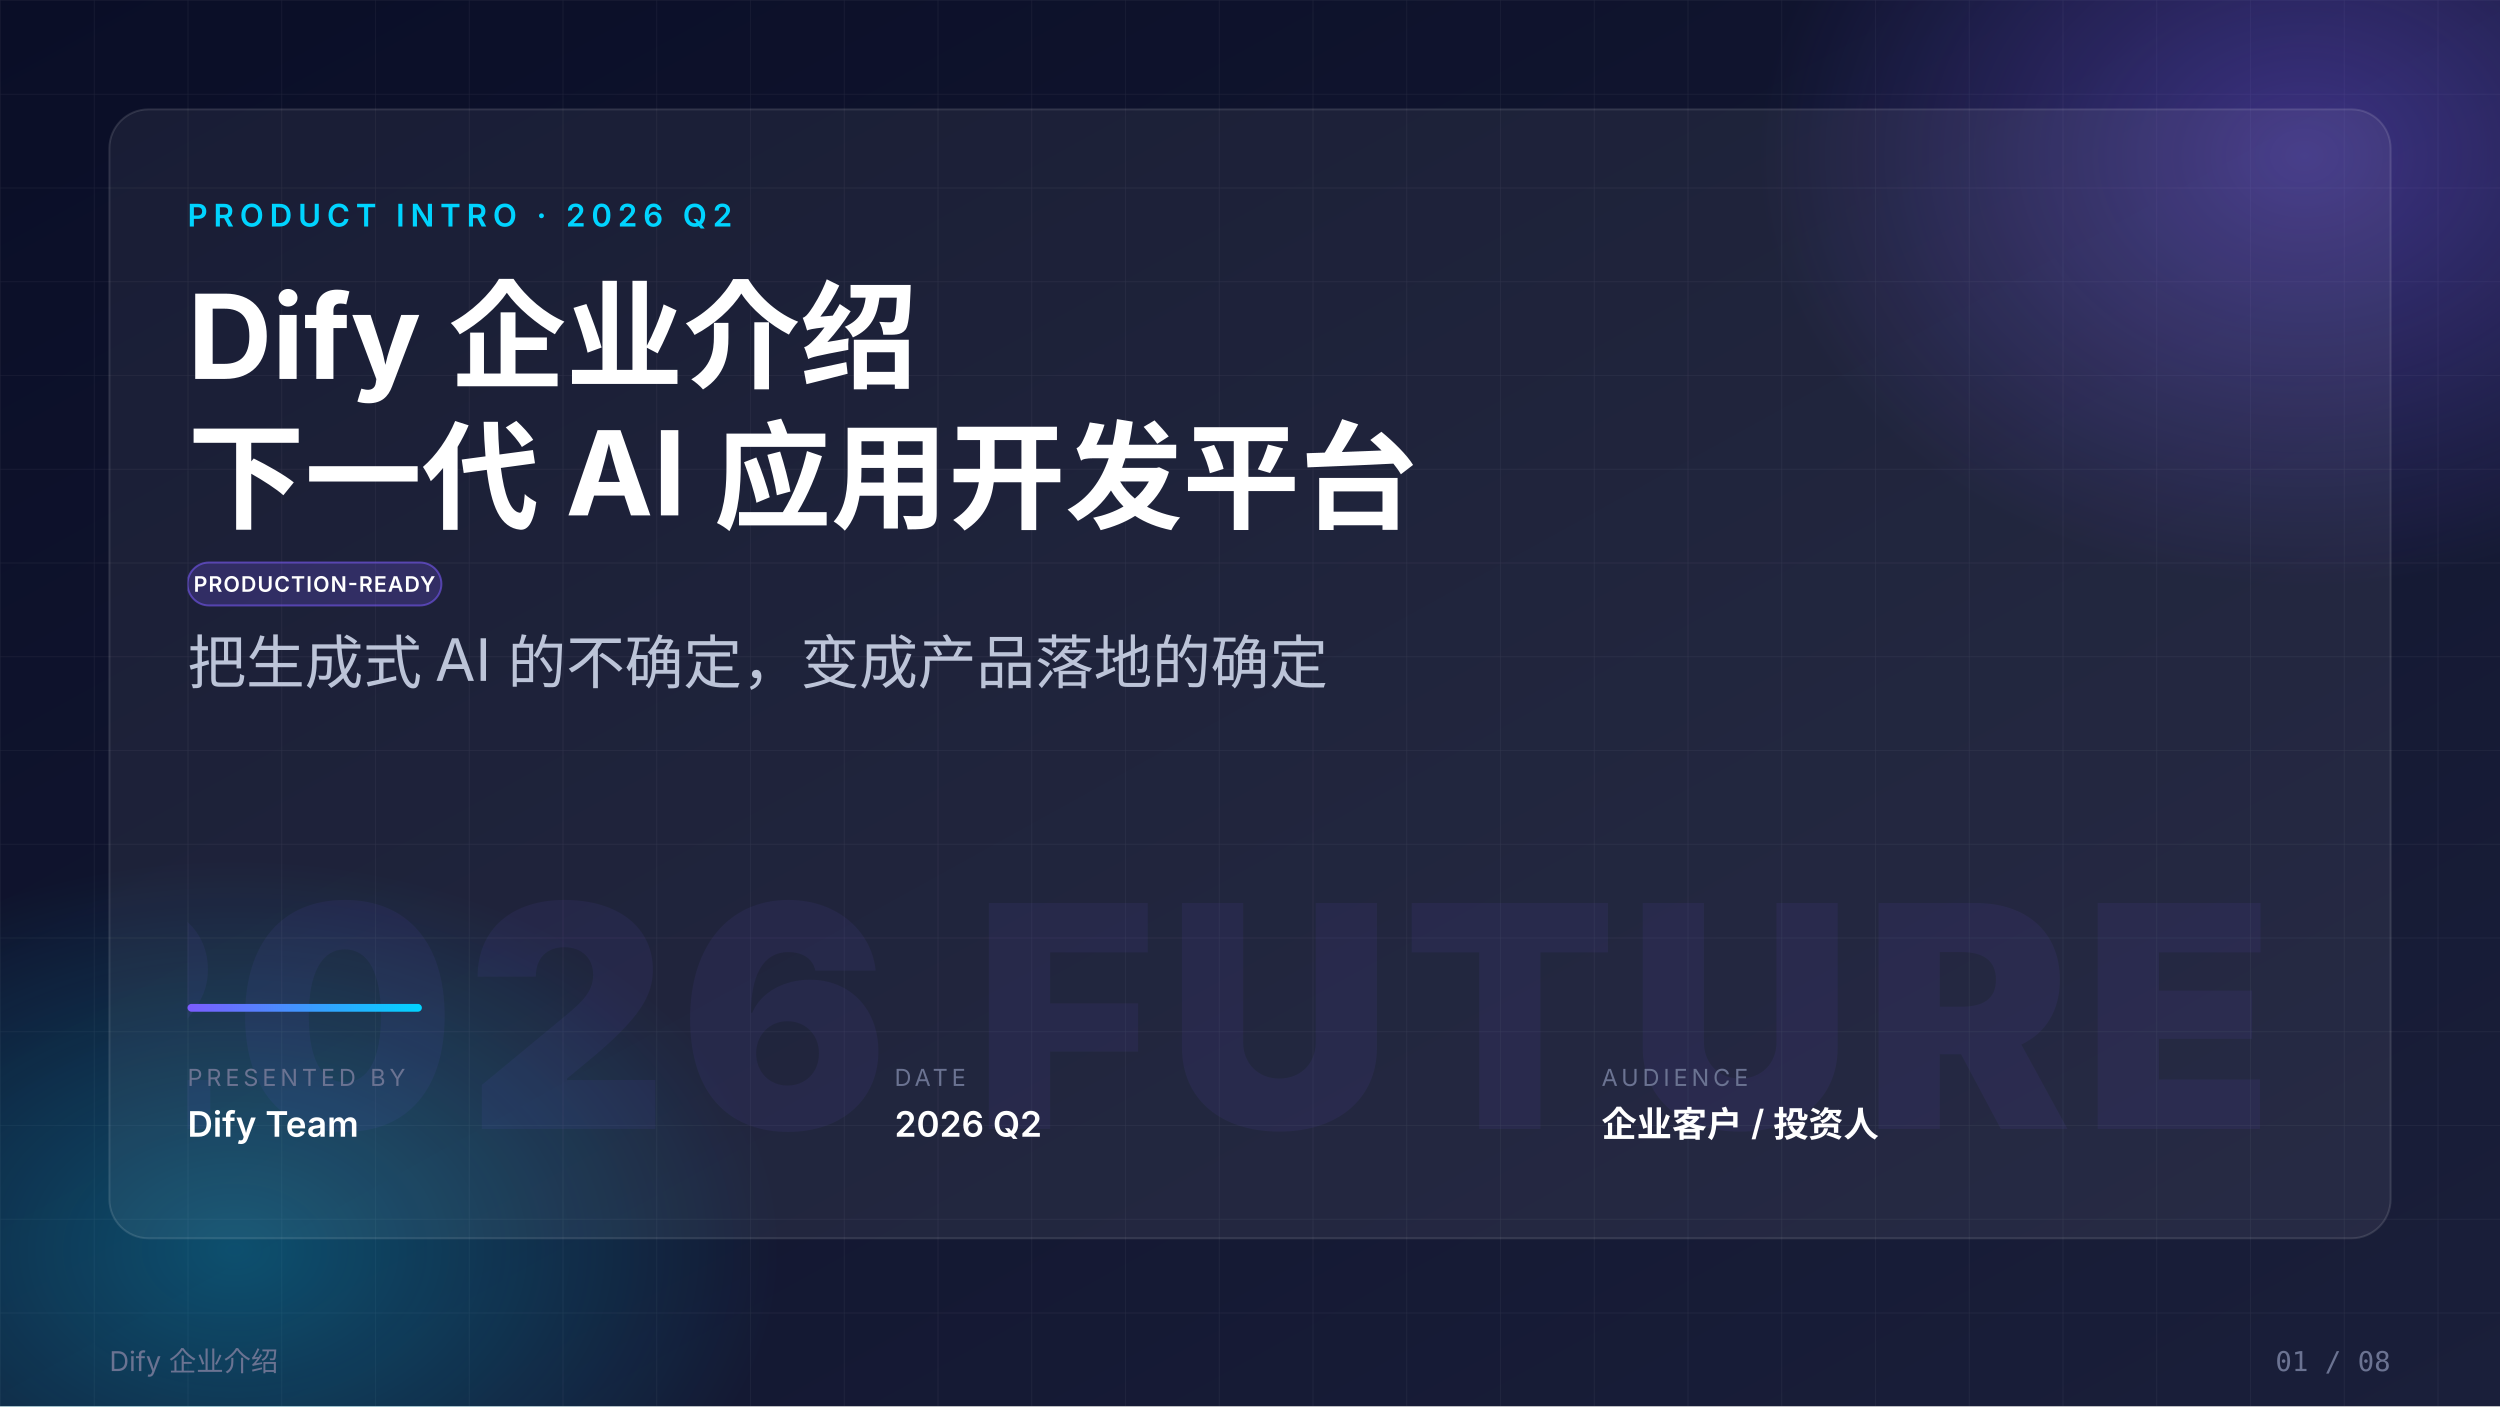
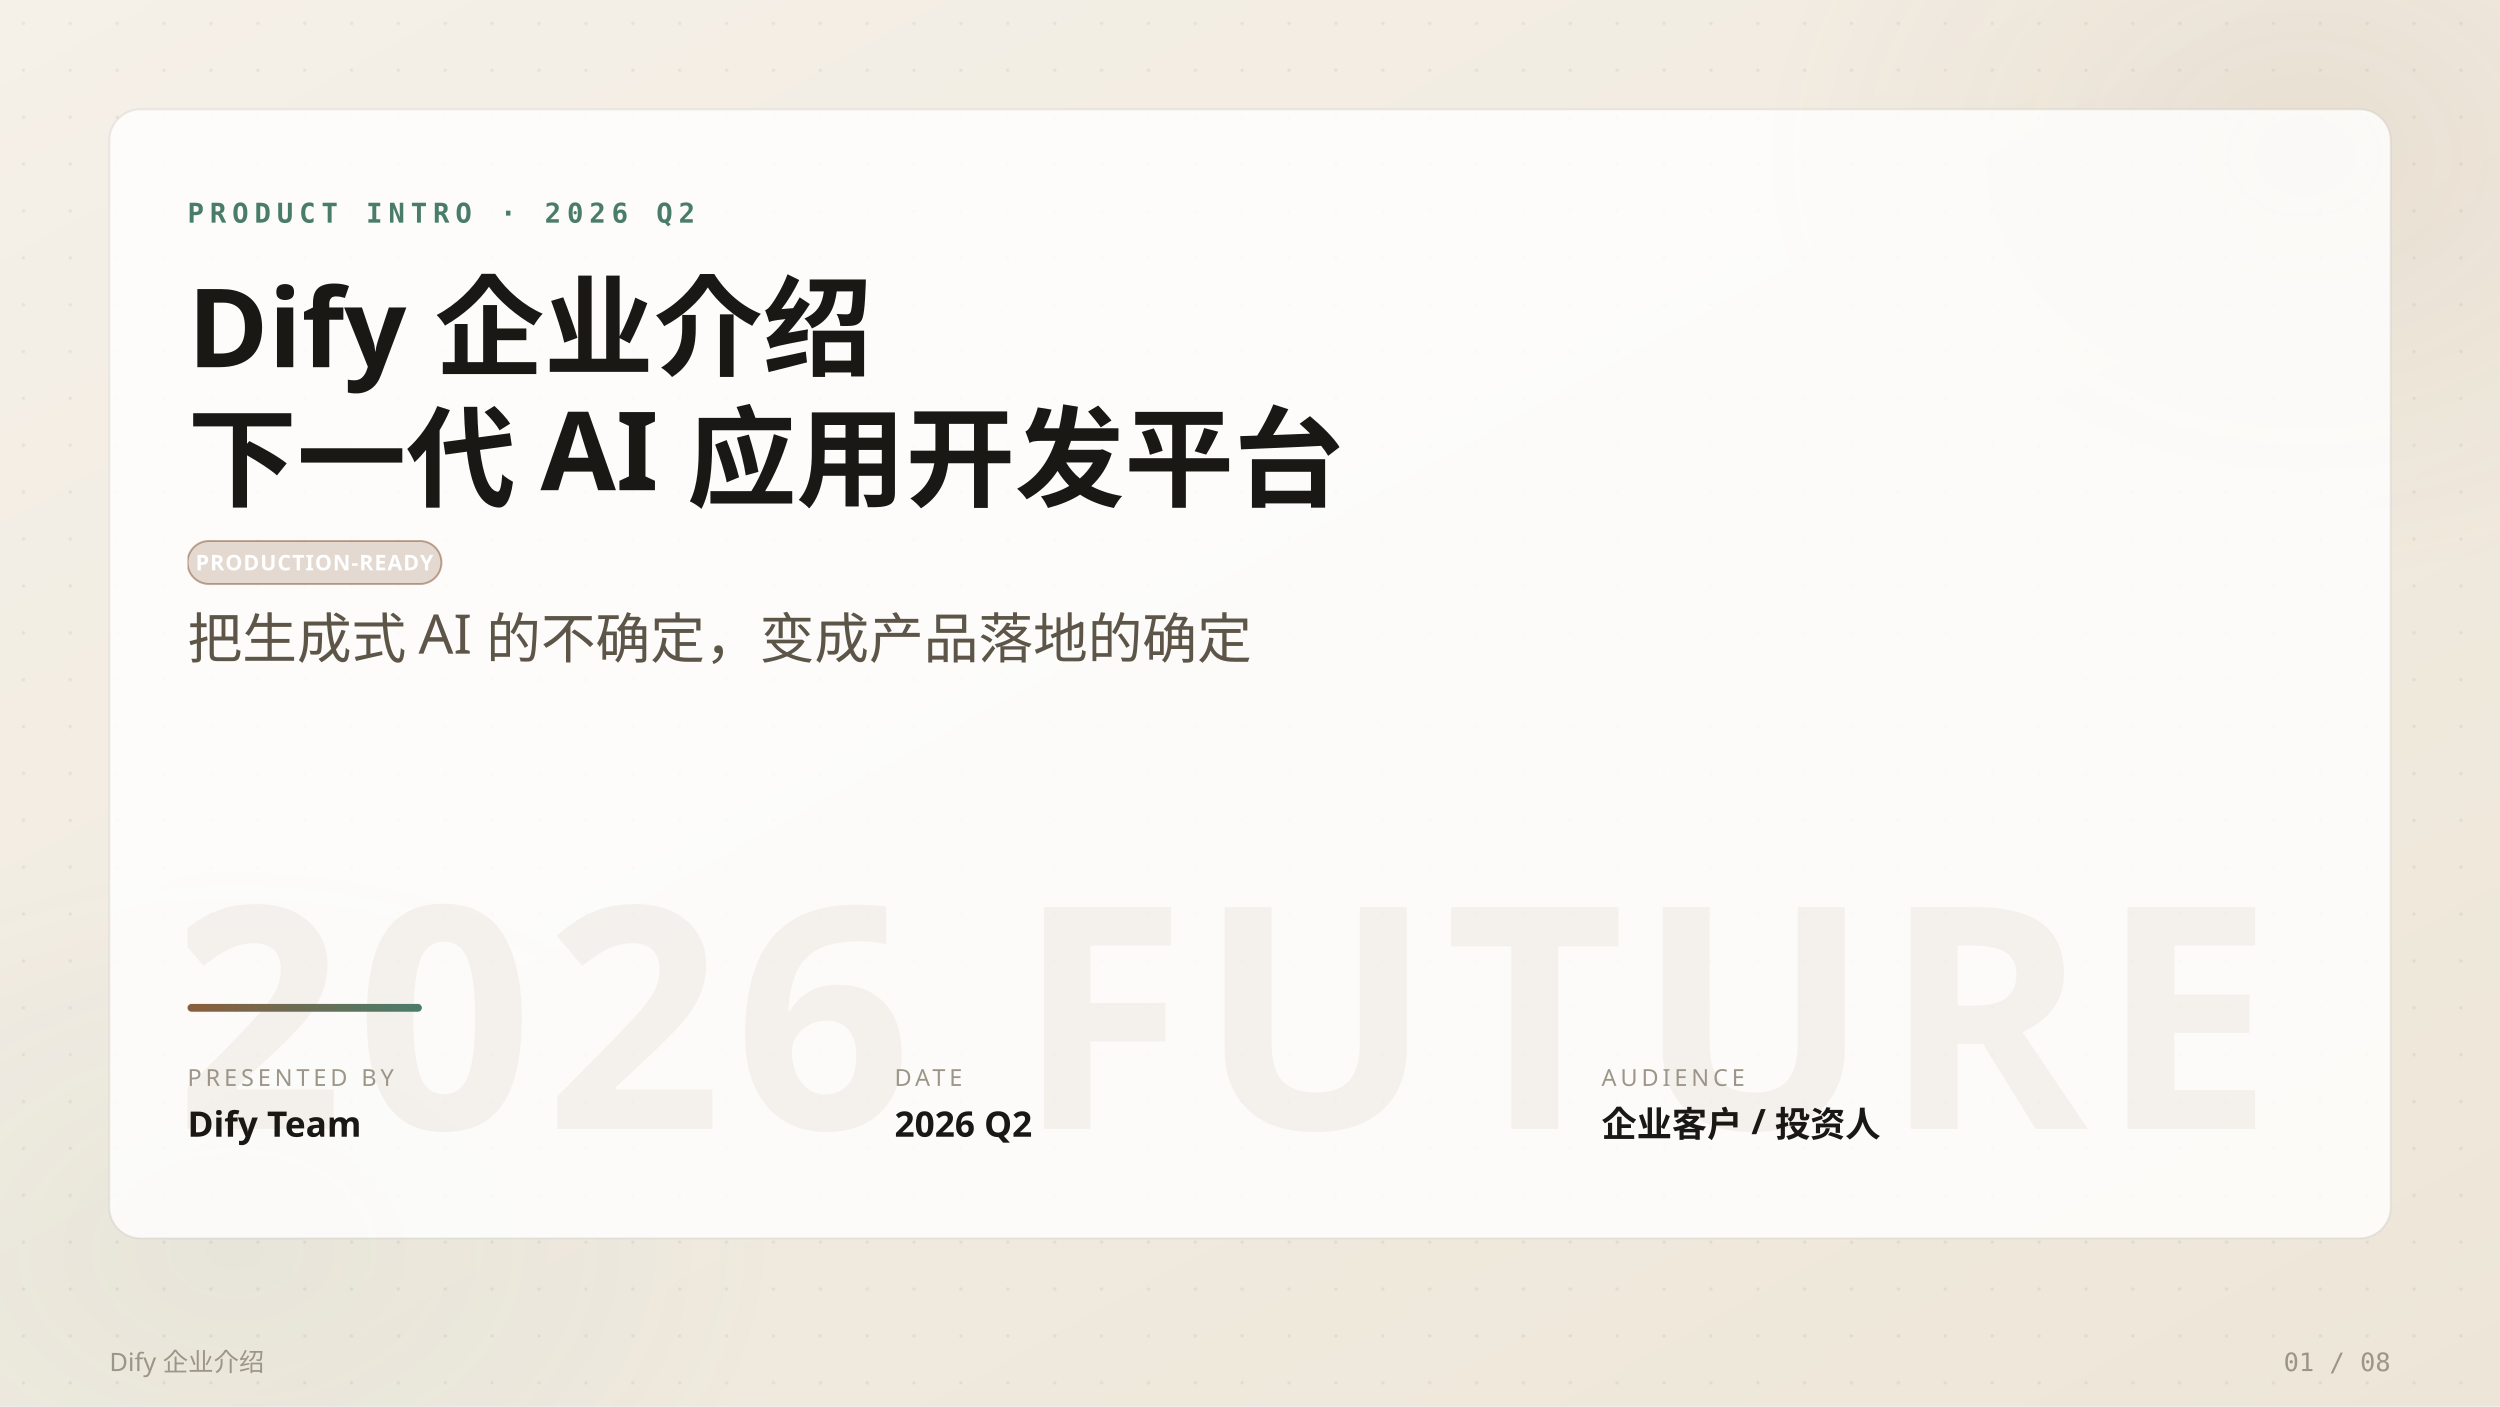
<svg xmlns="http://www.w3.org/2000/svg" viewBox="0 0 1280 720" width="1280" height="720">
  <defs>
    <linearGradient id="bg-grad" x1="0%" y1="0%" x2="100%" y2="100%">
-       <stop offset="0%" stop-color="#0a0e27" />
-       <stop offset="100%" stop-color="#1a1f3a" />
+       <stop offset="0%" stop-color="#F5F0E8" />
+       <stop offset="100%" stop-color="#EDE6D8" />
    </linearGradient>
    <linearGradient id="accent-grad" x1="0%" y1="0%" x2="100%" y2="0%">
-       <stop offset="0%" stop-color="#7c5cff" />
-       <stop offset="100%" stop-color="#00d4ff" />
+       <stop offset="0%" stop-color="#8B5E3C" />
+       <stop offset="100%" stop-color="#4a7c6b" />
    </linearGradient>
    <linearGradient id="accent-grad-v" x1="0%" y1="0%" x2="0%" y2="100%">
-       <stop offset="0%" stop-color="#7c5cff" />
-       <stop offset="100%" stop-color="#00d4ff" />
+       <stop offset="0%" stop-color="#8B5E3C" />
+       <stop offset="100%" stop-color="#4a7c6b" />
    </linearGradient>
    <radialGradient id="spot-1" cx="50%" cy="50%" r="50%">
-       <stop offset="0%" stop-color="#7c5cff" stop-opacity="0.4" />
-       <stop offset="100%" stop-color="#7c5cff" stop-opacity="0" />
+       <stop offset="0%" stop-color="#8B5E3C" stop-opacity="0.08" />
+       <stop offset="100%" stop-color="#8B5E3C" stop-opacity="0" />
    </radialGradient>
    <radialGradient id="spot-2" cx="50%" cy="50%" r="50%">
-       <stop offset="0%" stop-color="#00d4ff" stop-opacity="0.3" />
-       <stop offset="100%" stop-color="#00d4ff" stop-opacity="0" />
+       <stop offset="0%" stop-color="#4a7c6b" stop-opacity="0.06" />
+       <stop offset="100%" stop-color="#4a7c6b" stop-opacity="0" />
    </radialGradient>
-     <pattern id="bg-texture" width="48" height="48" patternUnits="userSpaceOnUse">
-       <path d="M 48 0 L 0 0 0 48" fill="none" stroke="#ffffff" stroke-opacity="0.08" stroke-width="0.5" />
+     <pattern id="bg-texture" width="24" height="24" patternUnits="userSpaceOnUse">
+       <circle cx="12" cy="12" r="0.9" fill="#1a1815" fill-opacity="0.06" />
    </pattern>
  </defs>
  <style type="text/css">
-     text { font-family: 'PingFang SC', 'Microsoft YaHei', 'SF Pro Display', 'Inter', sans-serif; }
-     .mono { font-family: 'SF Mono', 'JetBrains Mono', Menlo, monospace; }
-     .eyebrow { font-size: 16px; fill: #00d4ff; letter-spacing: 3px; font-weight: 600; }
-     .h1 { font-size: 60px; fill: #ffffff; font-weight: 700; }
-     .h2 { font-size: 44px; fill: #ffffff; font-weight: 700; }
-     .h3 { font-size: 30px; fill: #ffffff; font-weight: 600; }
-     .h4 { font-size: 22px; fill: #ffffff; font-weight: 600; }
-     .body { font-size: 18px; fill: #bcc4d8; }
-     .small { font-size: 14px; fill: #6b7392; }
-     .stat-huge { font-size: 110px; fill: #ffffff; font-weight: 800; }
-     .stat-unit { font-size: 28px; fill: #bcc4d8; font-weight: 500; }
+     text { font-family: 'Noto Sans SC', 'PingFang SC', 'Microsoft YaHei', sans-serif; }
+     .mono { font-family: 'IBM Plex Mono', 'SF Mono', 'JetBrains Mono', Menlo, monospace; }
+     .eyebrow { font-size: 14px; fill: #4a7c6b; letter-spacing: 3px; font-weight: 600; font-family: 'IBM Plex Mono', 'SF Mono', 'JetBrains Mono', Menlo, monospace; }
+     .h1 { font-size: 56px; fill: #1a1815; font-weight: 700; font-family: 'Noto Serif SC', 'Playfair Display', 'Times New Roman', serif; }
+     .h2 { font-size: 42px; fill: #1a1815; font-weight: 700; font-family: 'Noto Serif SC', 'Playfair Display', 'Times New Roman', serif; }
+     .h3 { font-size: 28px; fill: #1a1815; font-weight: 600; font-family: 'Noto Serif SC', 'Playfair Display', 'Times New Roman', serif; }
+     .h4 { font-size: 20px; fill: #1a1815; font-weight: 600; font-family: 'Noto Serif SC', 'Playfair Display', 'Times New Roman', serif; }
+     .body { font-size: 17px; fill: #5c5548; }
+     .small { font-size: 13px; fill: #9c9588; }
+     .stat-huge { font-size: 100px; fill: #1a1815; font-weight: 800; font-family: 'Noto Serif SC', 'Playfair Display', 'Times New Roman', serif; }
+     .stat-unit { font-size: 26px; fill: #5c5548; font-weight: 500; }
  </style>
  <rect width="1280" height="720" fill="url(#bg-grad)" />
  <rect width="1280" height="720" fill="url(#bg-texture)" />
  <ellipse cx="1180" cy="80" rx="280" ry="220" fill="url(#spot-1)" />
  <ellipse cx="120" cy="640" rx="280" ry="200" fill="url(#spot-2)" />
  <g transform="translate(56, 56)">
-     <rect x="0" y="0" width="1168" height="578" rx="20" fill="#ffffff" fill-opacity="0.06" stroke="#ffffff" stroke-opacity="0.12" stroke-width="1" />
+     <rect x="0" y="0" width="1168" height="578" rx="16" fill="#FFFFFF" fill-opacity="0.82" stroke="#1a1815" stroke-opacity="0.07" stroke-width="1" />
    <svg x="40" y="40" width="1088" height="498" viewBox="0 0 1088 498">
-       <text x="1068" y="482" text-anchor="end" font-size="159" font-weight="900" fill="#7c5cff" opacity="0.07" letter-spacing="6" font-family="'PingFang SC', 'Microsoft YaHei', 'SF Pro Display', 'Inter', sans-serif">2026 FUTURE</text>
-       <text x="0" y="20" class="eyebrow">PRODUCT INTRO · 2026 Q2</text>
-       <text x="0" y="98" font-size="60" fill="#ffffff" font-weight="700">Dify 企业介绍</text>
-       <text x="0" y="170" font-size="60" fill="#ffffff" font-weight="700">下一代 AI 应用开发平台</text>
-       <g transform="translate(0, 192)">
-         <rect x="0" y="0" width="130" height="22" rx="11" fill="#7c5cff" fill-opacity="0.22" stroke="#7c5cff" stroke-opacity="0.55" stroke-width="1" />
+       <text x="1068" y="482" text-anchor="end" font-size="159" font-weight="900" fill="#8B5E3C" opacity="0.07" letter-spacing="6" font-family="'Noto Serif SC', 'Playfair Display', 'Times New Roman', serif">2026 FUTURE</text>
+       <text x="0" y="18" class="eyebrow">PRODUCT INTRO · 2026 Q2</text>
+       <text x="0" y="92" font-size="56" fill="#1a1815" font-weight="700">Dify 企业介绍</text>
+       <text x="0" y="159" font-size="56" fill="#1a1815" font-weight="700">下一代 AI 应用开发平台</text>
+       <g transform="translate(0, 181)">
+         <rect x="0" y="0" width="130" height="22" rx="11" fill="#8B5E3C" fill-opacity="0.22" stroke="#8B5E3C" stroke-opacity="0.55" stroke-width="1" />
        <text x="65.0" y="15" text-anchor="middle" font-size="11" font-weight="600" fill="#ffffff" letter-spacing="0.5">PRODUCTION-READY</text>
      </g>
-       <text x="0" y="254" font-size="30" fill="#bcc4d8" font-weight="400">把生成式 AI 的不确定，变成产品落地的确定</text>
+       <text x="0" y="241" font-size="28" fill="#5c5548" font-weight="400">把生成式 AI 的不确定，变成产品落地的确定</text>
      <rect x="0" y="418" width="120" height="4" fill="url(#accent-grad)" rx="2" />
-       <text x="0" y="460" font-size="12" fill="#6b7392" letter-spacing="2">PRESENTED BY</text>
-       <text x="0" y="486" font-size="18" fill="#ffffff" font-weight="600">Dify Team</text>
-       <text x="362" y="460" font-size="12" fill="#6b7392" letter-spacing="2">DATE</text>
-       <text x="362" y="486" font-size="18" fill="#ffffff" font-weight="600">2026 Q2</text>
-       <text x="724" y="460" font-size="12" fill="#6b7392" letter-spacing="2">AUDIENCE</text>
-       <text x="724" y="486" font-size="18" fill="#ffffff" font-weight="600">企业客户 / 投资人</text>
+       <text x="0" y="460" font-size="12" fill="#9c9588" letter-spacing="2">PRESENTED BY</text>
+       <text x="0" y="486" font-size="18" fill="#1a1815" font-weight="600">Dify Team</text>
+       <text x="362" y="460" font-size="12" fill="#9c9588" letter-spacing="2">DATE</text>
+       <text x="362" y="486" font-size="18" fill="#1a1815" font-weight="600">2026 Q2</text>
+       <text x="724" y="460" font-size="12" fill="#9c9588" letter-spacing="2">AUDIENCE</text>
+       <text x="724" y="486" font-size="18" fill="#1a1815" font-weight="600">企业客户 / 投资人</text>
    </svg>
  </g>
  <text x="56" y="702" class="small">Dify 企业介绍</text>
  <text x="1224" y="702" class="small mono" text-anchor="end">01 / 08</text>
</svg>
